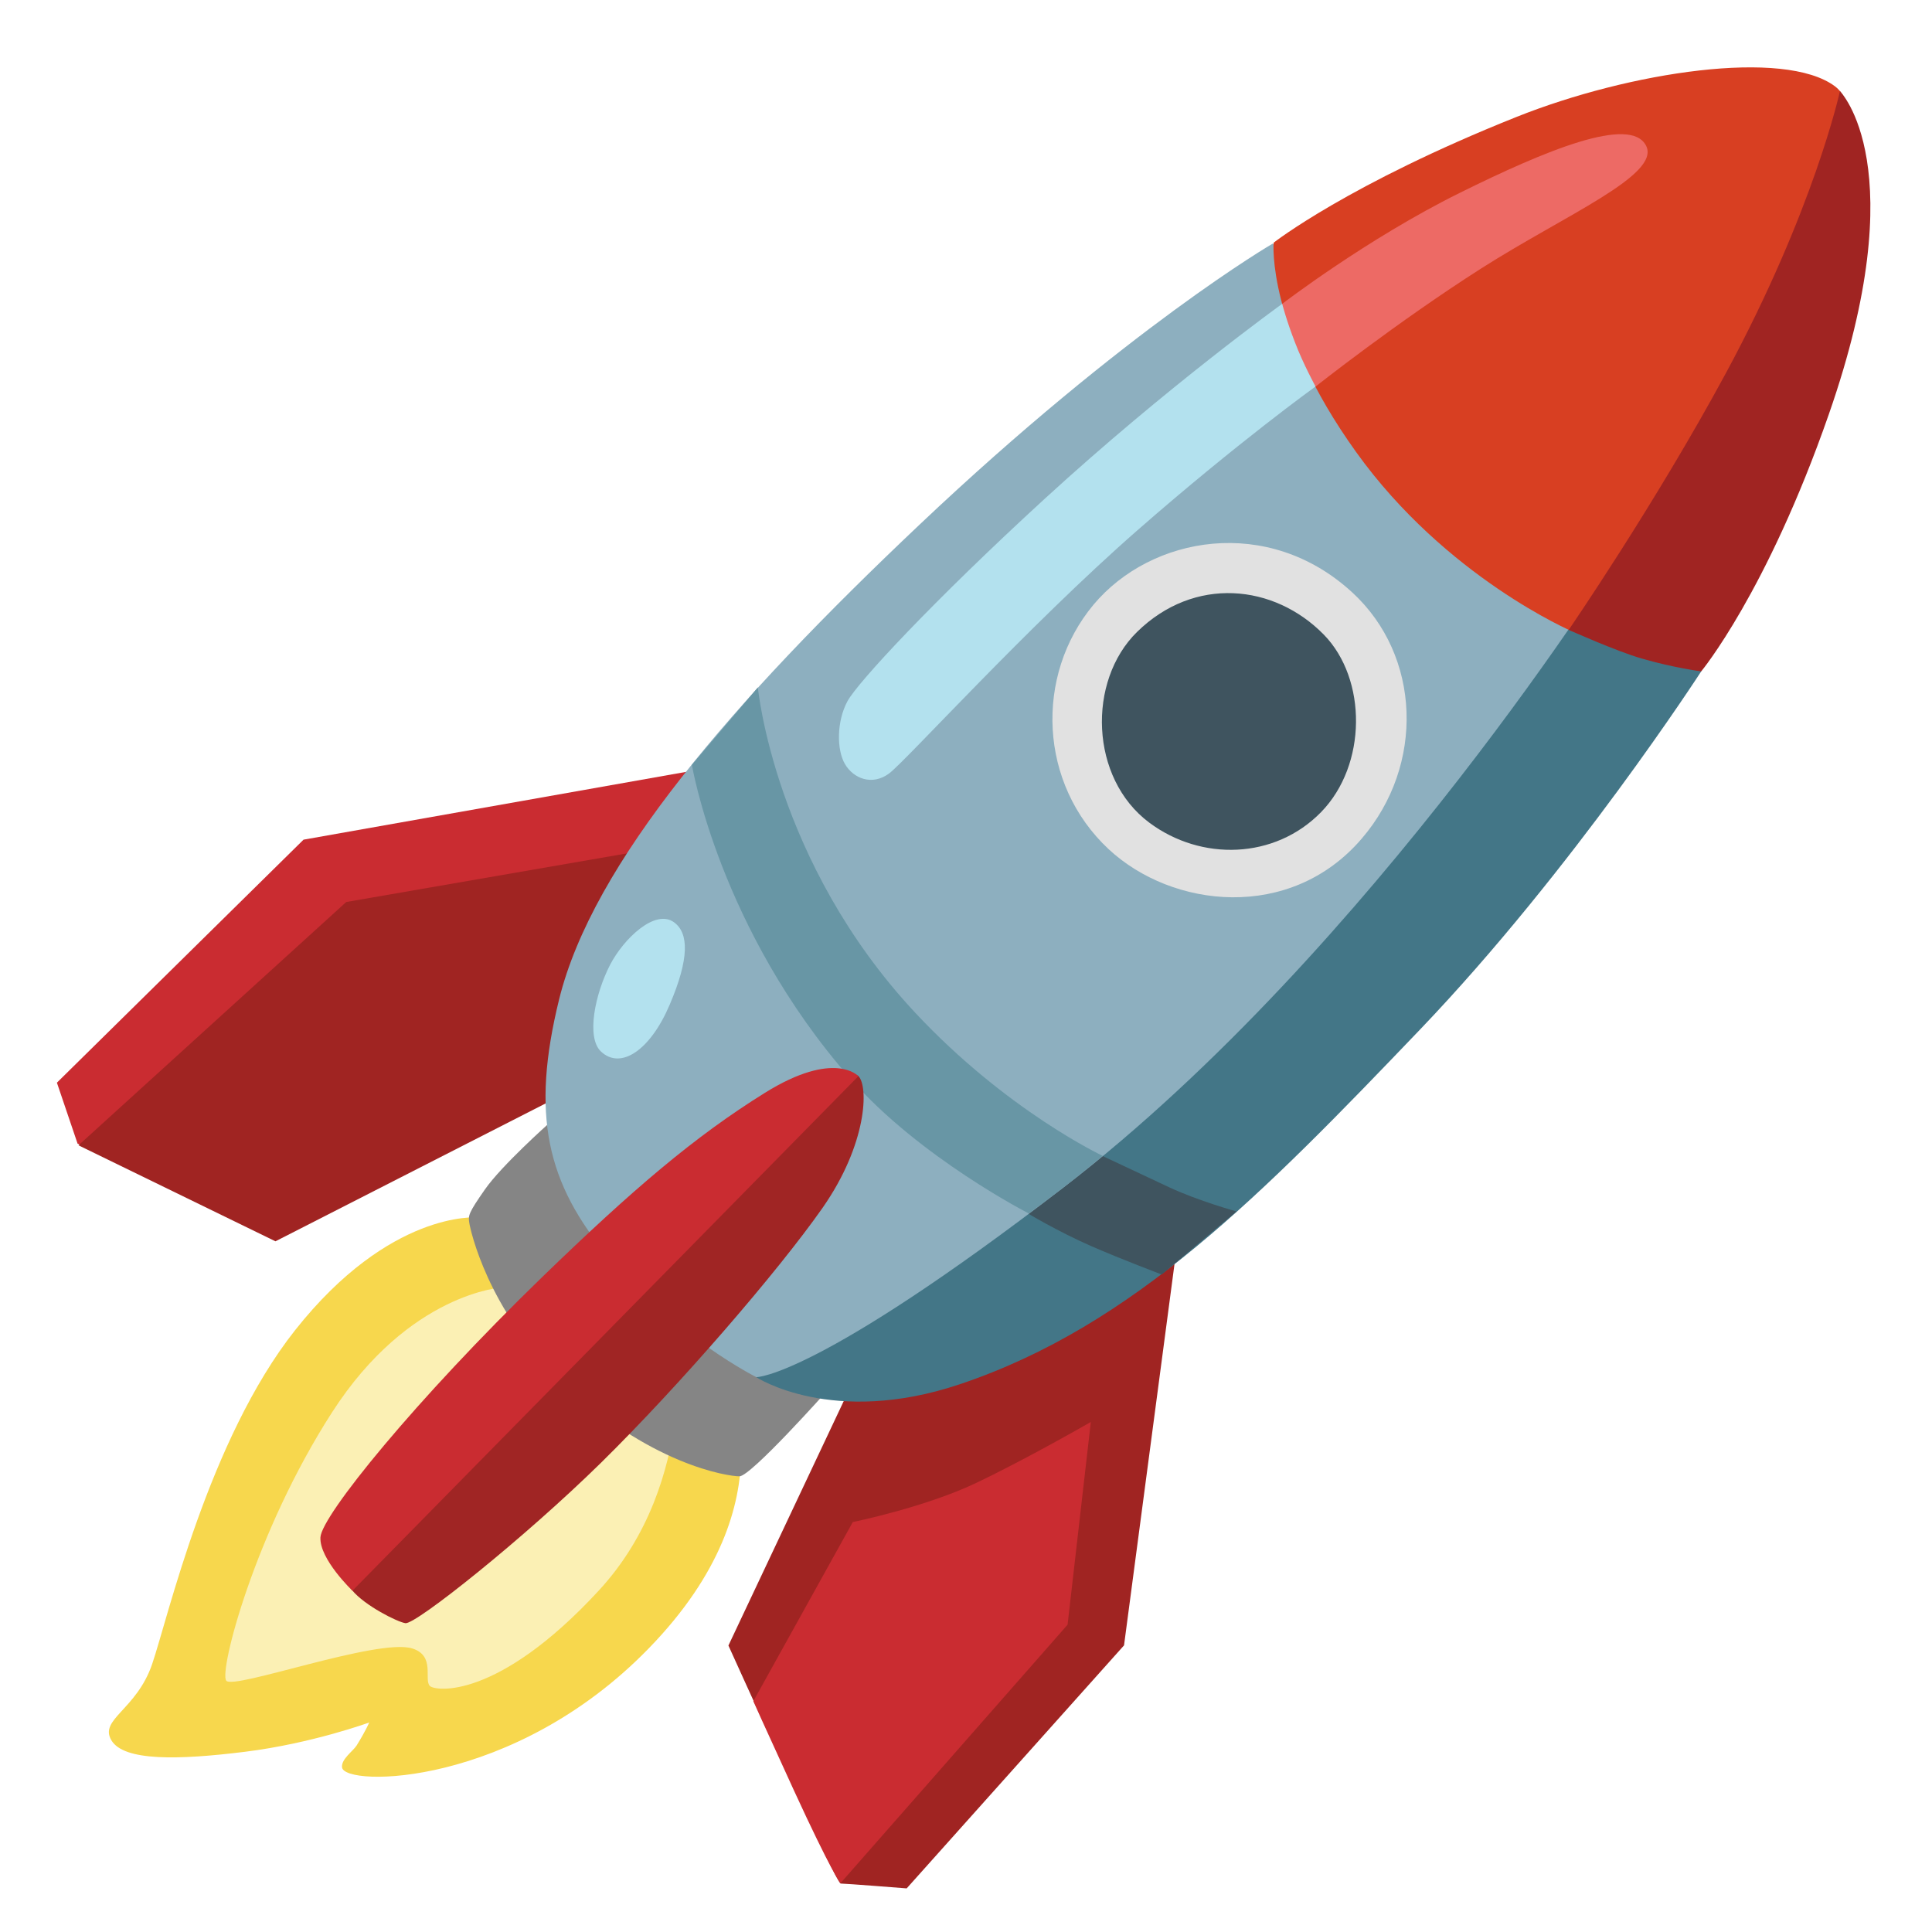
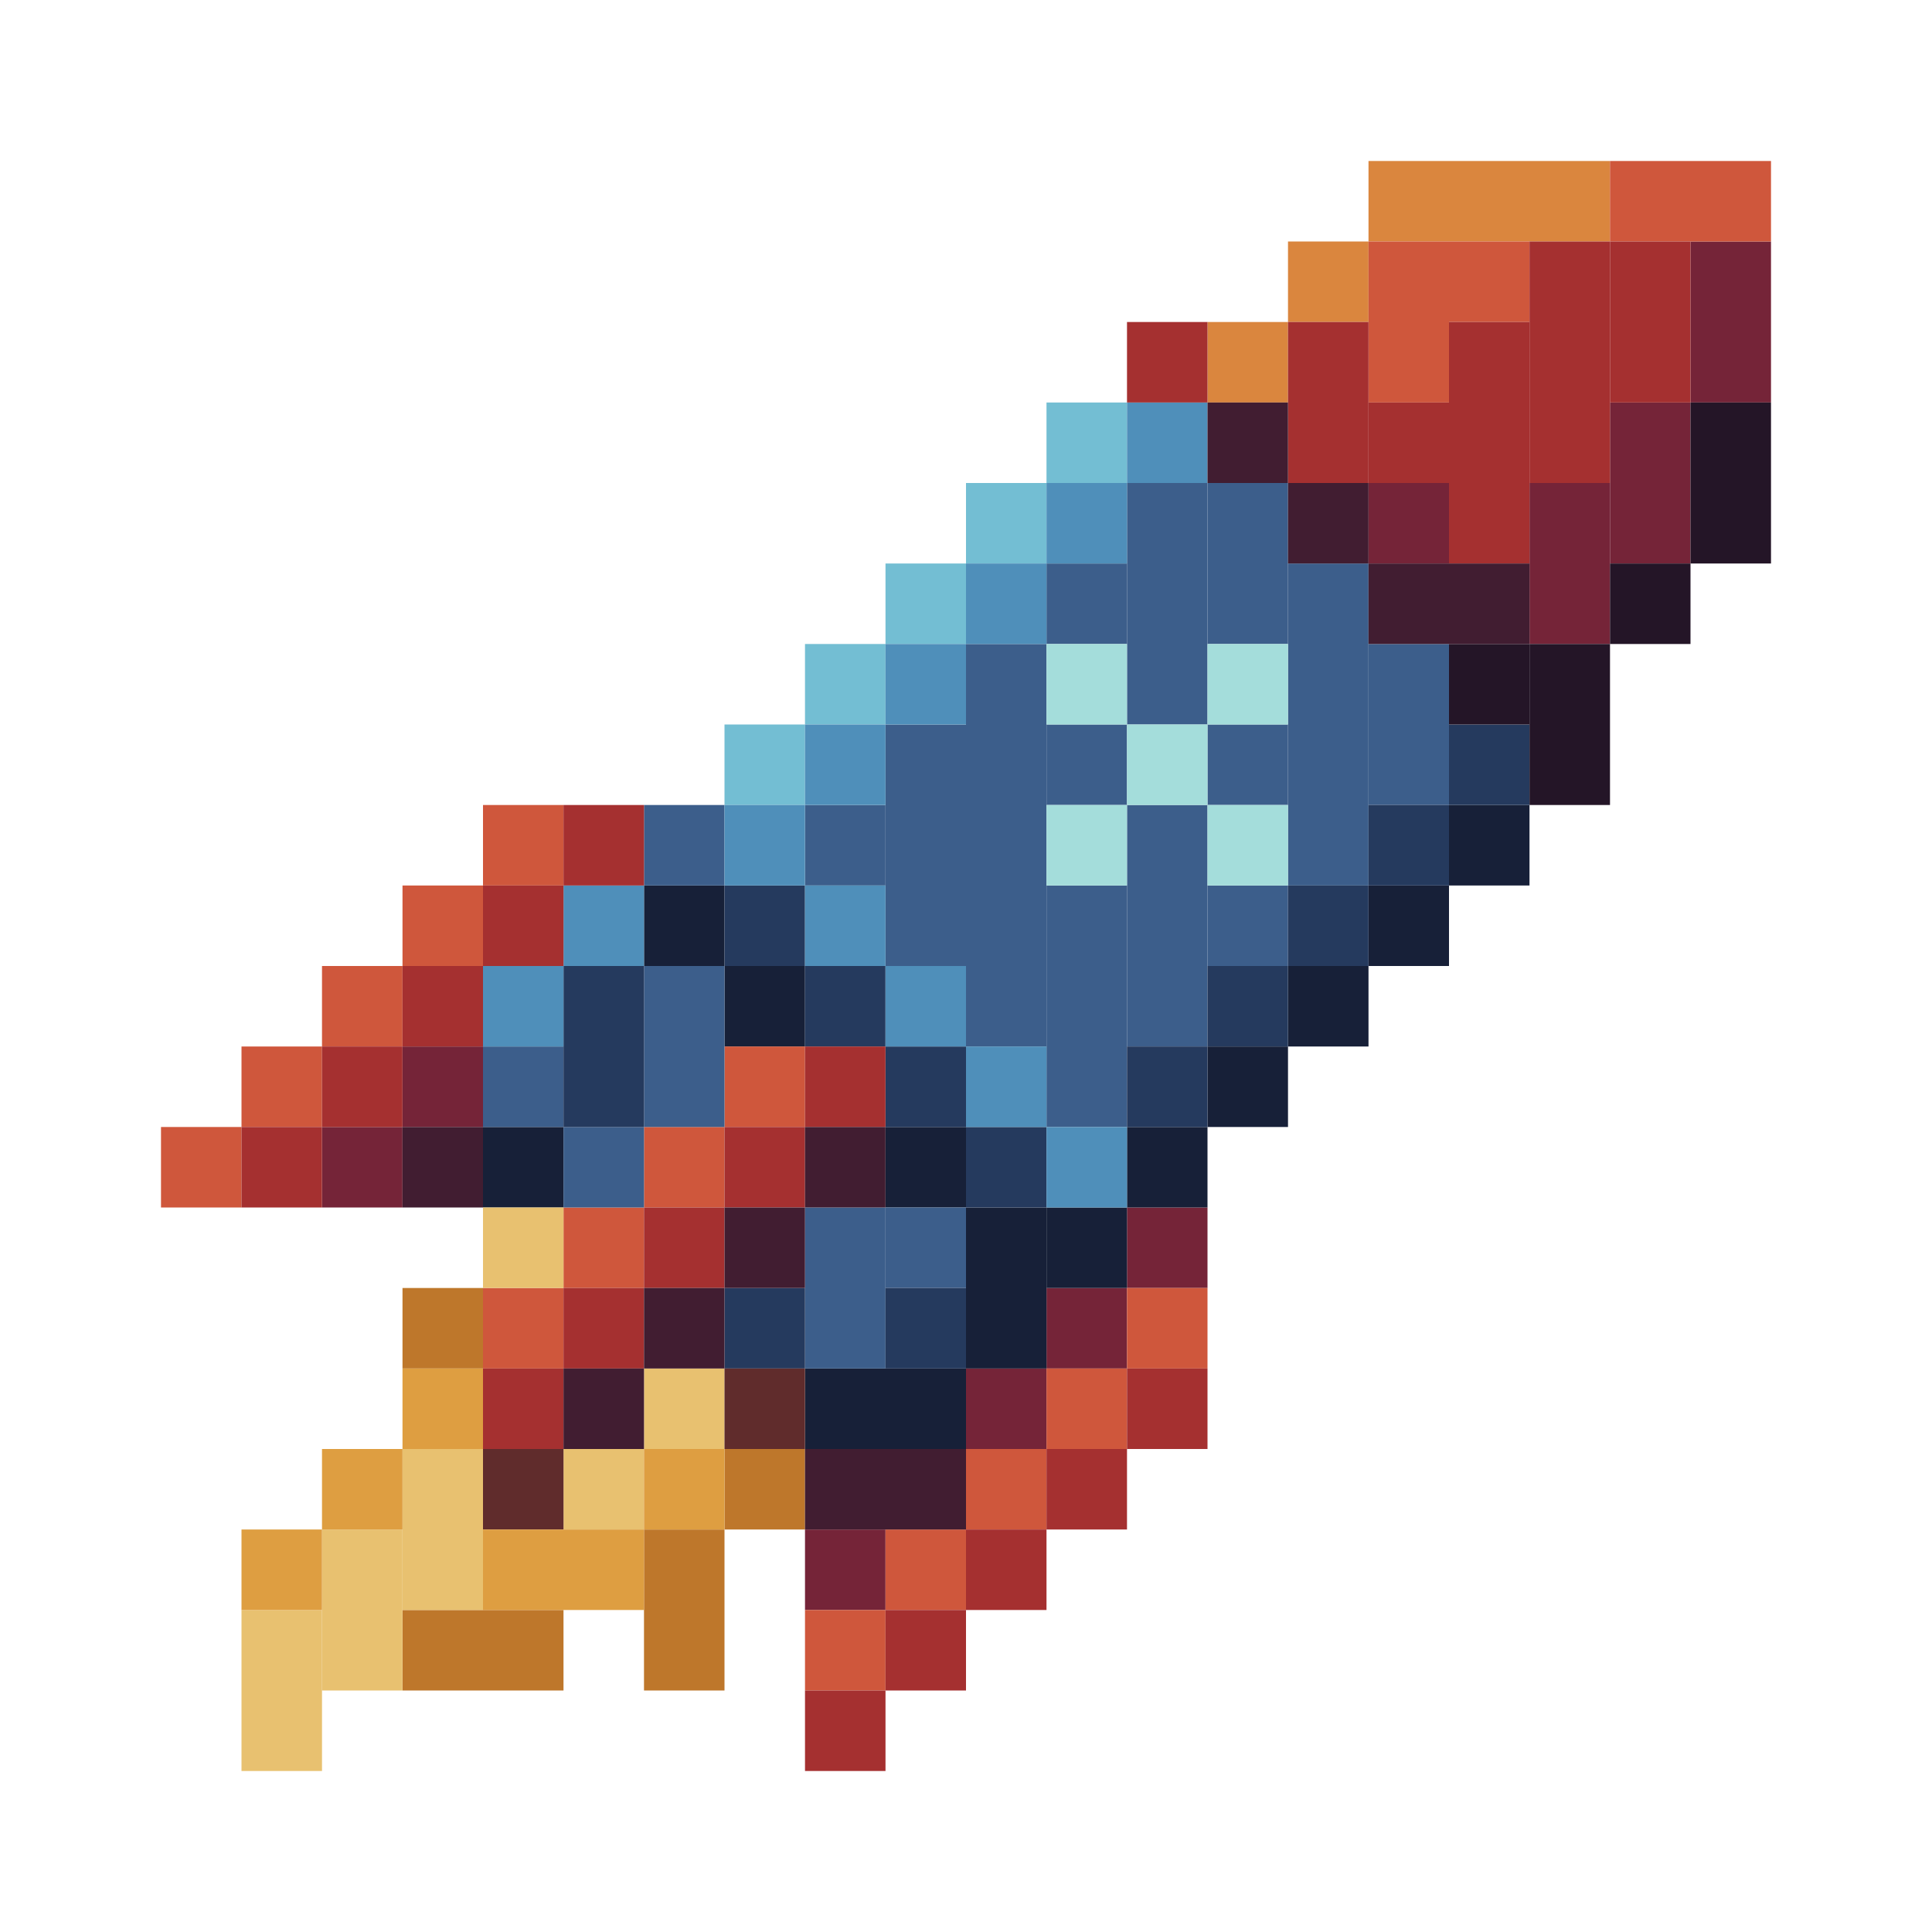
- <svg xmlns="http://www.w3.org/2000/svg" clip-rule="evenodd" fill-rule="evenodd" stroke-linejoin="round" stroke-miterlimit="2" viewBox="0 0 128 128">
-   <g fill-rule="nonzero">
-     <path d="m3.77 71.73 16.34-16.1 27.82-4.93-2.75 14.56-37.61 11.56-2.43-1.05z" fill="#ca2c31" />
-     <path d="m22.94 59.76-17.74 16.12 13.05 6.36 19.81-10.11v-4.77l4.05-10.92z" fill="#a02422" />
-     <path d="m64.92 88.15-8.57 3.72-8.09 17.15s7.12 15.77 7.44 15.77 4.37.32 4.37.32l14.4-16.1 3.64-27.5z" fill="#a02422" />
-     <path d="m56.5 100.84s4.77-.97 8.17-2.59 7.6-4.04 7.6-4.04l-1.54 13.43-15.05 17.13s-.59-.73-3.09-6.17c-1.99-4.34-2.68-5.89-2.68-5.89z" fill="#ca2c31" />
-     <path d="m31.58 80.66s-5.74-.48-12.03 7.47c-5.74 7.26-8.43 19.08-9.47 22.12s-3.53 3.66-2.7 5.05 4.42 1.31 8.85.76 8.23-1.94 8.23-1.94-.19.48-.83 1.52c-.23.37-1.03.9-.97 1.45.14 1.31 11.36 1.34 20.32-7.88 9.68-9.95 4.98-18.11 4.98-18.11z" fill="#f7d74d" />
-     <path d="m33.31 85.29s-6.19.33-11.31 8.28-7.5 17.16-7.01 17.78c.48.62 10.02-2.83 12.31-2.14 1.57.48.76 2.07 1.18 2.49.35.35 4.49.94 11.19-6.32 6.71-7.26 5.12-17.46 5.12-17.46z" fill="#fbf0b4" />
-     <path d="m36.35 74.44s-3.11 2.77-4.22 4.36-1.11 1.73-1.04 2.21 1.22 5.75 6.01 10.37c5.88 5.67 11.13 6.43 11.89 6.43s5.81-5.67 5.81-5.67z" fill="#858585" />
-     <path d="m50.1 91.24s5.04 3.31 13.49.47c11.55-3.88 20.02-12.56 30.51-23.52 10.12-10.58 18.61-23.71 18.61-23.71l-5.95-19.93z" fill="#437687" />
-     <path d="m67.99 80.33 1.39-4.32 3.48.49s2.65 1.25 4.6 2.16 4.46 1.6 4.46 1.6l-4.95 4.18s-2.7-1.02-4.67-1.88c-2.22-.97-4.31-2.23-4.31-2.23z" fill="#3f545f" />
-     <path d="m84.32 16.14s-9.62 5.58-23.41 18.63c-12.43 11.76-21.64 22.4-23.87 31.45-1.86 7.58-.87 12.18 3.36 17.15 4.47 5.26 9.71 7.87 9.71 7.87s3.94.06 20.38-12.59c20.51-15.79 36.94-42.23 36.94-42.23z" fill="#8dafbf" />
-     <path d="m104.18 41.84s-8.37-3.57-14.34-11.9c-5.93-8.27-5.46-13.86-5.46-13.86s4.96-3.89 16.11-8.34c7.5-2.99 17.71-4.52 21.07-2.03s-2.3 14.98-2.3 14.98l-10.31 19.96z" fill="#d83f22" />
-     <path d="m68.17 80.4s-7.23-3.69-11.83-8.94c-8.7-9.91-10.5-20.79-10.5-20.79l4.37-5.13s1.09 11.56 10.42 21.55c6.08 6.51 12.43 9.49 12.43 9.49s-1.27 1.07-2.63 2.11c-.87.67-2.26 1.71-2.26 1.71z" fill="#6896a5" />
-     <path d="m112.71 44.48s4.34-5.23 8.45-17.02c5.74-16.44.74-21.42.74-21.42s-1.69 7.82-7.56 18.69c-4.71 8.71-10.41 17-10.41 17s3.14 1.41 4.84 1.9c2.14.62 3.94.85 3.94.85z" fill="#a02422" />
-     <path d="m39.81 69.66c1.3 1.24 3.27-.06 4.56-3.1 1.3-3.04 1.28-4.74.28-5.46-1.24-.9-3.32 1.07-4.23 2.82-1 1.94-1.59 4.8-.61 5.74z" fill="#b3e1ee" />
-     <path d="m84.95 20.13s-7.61 5.47-15.73 12.91c-7.45 6.83-12.39 12.17-13.07 13.41-.72 1.33-.73 3.21-.17 4.17s1.8 1.46 2.93.62c1.13-.85 9.18-9.75 16.45-16.11 6.65-5.82 11.78-9.51 11.78-9.51s2.08-3.68 1.74-4.52c-.34-.85-3.93-.97-3.93-.97z" fill="#b3e1ee" />
-     <path d="m84.95 20.13s5.62-4.31 11.74-7.34c5.69-2.82 11.35-5.17 12.37-3.13.97 1.94-5.37 4.58-10.95 8.14s-10.95 7.81-10.95 7.81-.82-1.5-1.35-2.89c-.59-1.51-.86-2.59-.86-2.59z" fill="#ed6a65" />
-     <path d="m89.59 39.25c-5.57-5.13-13.32-3.75-17.14.81-3.92 4.7-3.63 11.88 1 16.2 4.21 3.92 12.04 4.81 16.76-.69 4.2-4.88 3.94-12.13-.62-16.32z" fill="#e1e1e1" />
-     <path d="m75.33 41.87c-3.31 3.25-3.13 9.69.81 12.63 3.44 2.57 8.32 2.44 11.38-.69s3.06-8.82.19-11.76c-3.3-3.37-8.59-3.9-12.38-.18z" fill="#3f545f" />
-     <path d="m50 76.89s6.19-6.28 6.87-5.6.59 4.49-2.37 8.73c-2.97 4.24-9.5 11.79-14.67 16.88-5.1 5.01-12.29 10.74-12.97 10.64-.53-.08-2.68-1.15-3.54-2.19-.84-1.03 1.67-5.9 2.68-7.51 1.02-1.61 24-20.95 24-20.95z" fill="#a02524" />
-     <path d="m21.23 101.85c-.08 1.44 2.12 3.54 2.12 3.54l33.52-34.09s-1.57-1.77-6.19 1.1c-4.66 2.9-8.74 6.38-14.76 12.21-8.39 8.14-14.61 15.8-14.69 17.24z" fill="#ca2c31" />
+ <svg xmlns="http://www.w3.org/2000/svg" height="24" viewBox="0 0 24 24" width="24">
+   <g fill="#752438">
+     <path d="m20 5h1v2h-1z" />
+     <path d="m19 6h1v2h-1z" />
+     <path d="m21 3h1v2h-1z" />
+     <path d="m5 13h1v1h-1z" />
+     <path d="m10 19h1v1h-1z" />
+     <path d="m14 15h1v1h-1z" />
+     <path d="m13 16h1v1h-1z" />
+     <path d="m12 17h1v1h-1z" />
+     <path d="m4 14h1v1h-1z" />
+     <path d="m17 6h1v1h-1z" />
+   </g>
+   <g fill="#73bed3">
+     <path d="m11 7h1v1h-1z" />
+     <path d="m12 6h1v1h-1z" />
+     <path d="m13 5h1v1h-1z" />
+     <path d="m9 9h1v1h-1z" />
+     <path d="m10 8h1v1h-1z" />
+   </g>
+   <g fill="#172038">
+     <path d="m9 12h1v1h-1z" />
+     <path d="m16 12h1v1h-1z" />
+     <path d="m12 15h1v2h-1z" />
+     <path d="m15 13h1v1h-1z" />
+     <path d="m13 15h1v1h-1z" />
+     <path d="m8 11h1v1h-1z" />
+     <path d="m17 11h1v1h-1z" />
+     <path d="m10 17h2v1h-2z" />
+     <path d="m6 14h1v1h-1z" />
+     <path d="m11 14h1v1h-1z" />
+     <path d="m14 14h1v1h-1z" />
+     <path d="m18 10h1v1h-1z" />
+   </g>
+   <g fill="#be772b">
+     <path d="m8 19h1v2h-1z" />
+     <path d="m5 20h2v1h-2z" />
+     <path d="m9 18h1v1h-1z" />
+     <path d="m5 16h1v1h-1z" />
+   </g>
+   <g fill="#da863e">
+     <path d="m17 2h3v1h-3z" />
+     <path d="m15 4h1v1h-1z" />
+     <path d="m16 3h1v1h-1z" />
+   </g>
+   <g fill="#cf573c">
+     <path d="m6 10h1v1h-1z" />
+     <path d="m4 12h1v1h-1z" />
+     <path d="m10 20h1v1h-1z" />
+     <path d="m3 13h1v1h-1z" />
+     <path d="m9 13h1v1h-1z" />
+     <path d="m20 2h2v1h-2z" />
+     <path d="m11 19h1v1h-1z" />
+     <path d="m6 16h1v1h-1z" />
+     <path d="m14 16h1v1h-1z" />
+     <path d="m7 15h1v1h-1z" />
+     <path d="m13 17h1v1h-1z" />
+     <path d="m18 3h1v1h-1z" />
+     <path d="m5 11h1v1h-1z" />
+     <path d="m2 14h1v1h-1z" />
+     <path d="m8 14h1v1h-1z" />
+     <path d="m17 3h1v2h-1z" />
+     <path d="m12 18h1v1h-1z" />
+   </g>
+   <g fill="#3c5e8b">
+     <path d="m11 9h1v3h-1z" />
+     <path d="m7 14h1v1h-1z" />
+     <path d="m15 11h1v1h-1z" />
+     <path d="m11 15h1v1h-1z" />
+     <path d="m14 10h1v3h-1z" />
+     <path d="m12 8h1v5h-1z" />
+     <path d="m8 12h1v2h-1z" />
+     <path d="m13 7h1v1h-1z" />
+     <path d="m16 7h1v4h-1z" />
+     <path d="m6 13h1v1h-1z" />
+     <path d="m15 6h1v2h-1z" />
+     <path d="m13 11h1v3h-1z" />
+     <path d="m14 6h1v3h-1z" />
+     <path d="m13 9h1v1h-1z" />
+     <path d="m15 9h1v1h-1z" />
+     <path d="m17 8h1v2h-1z" />
+     <path d="m10 15h1v2h-1z" />
+     <path d="m8 10h1v1h-1z" />
+     <path d="m10 10h1v1h-1z" />
+   </g>
+   <g fill="#253a5e">
+     <path d="m17 10h1v1h-1z" />
+     <path d="m11 13h1v1h-1z" />
+     <path d="m14 13h1v1h-1z" />
+     <path d="m18 9h1v1h-1z" />
+     <path d="m9 16h1v1h-1z" />
+     <path d="m11 16h1v1h-1z" />
+     <path d="m7 12h1v2h-1z" />
+     <path d="m12 14h1v1h-1z" />
+     <path d="m9 11h1v1h-1z" />
+     <path d="m16 11h1v1h-1z" />
+     <path d="m10 12h1v1h-1z" />
+     <path d="m15 12h1v1h-1z" />
+   </g>
+   <g fill="#e8c170">
+     <path d="m8 17h1v1h-1z" />
+     <path d="m6 15h1v1h-1z" />
+     <path d="m4 19h1v2h-1z" />
+     <path d="m5 18h1v2h-1z" />
+     <path d="m3 20h1v2h-1z" />
+     <path d="m7 18h1v1h-1z" />
+   </g>
+   <g fill="#241527">
+     <path d="m20 7h1v1h-1z" />
+     <path d="m18 8h1v1h-1z" />
+     <path d="m19 8h1v2h-1z" />
+     <path d="m21 5h1v2h-1z" />
+   </g>
+   <g fill="#602c2c">
+     <path d="m9 17h1v1h-1z" />
+     <path d="m6 18h1v1h-1z" />
+   </g>
+   <g fill="#4f8fba">
+     <path d="m11 8h1v1h-1z" />
+     <path d="m7 11h1v1h-1z" />
+     <path d="m10 11h1v1h-1z" />
+     <path d="m13 6h1v1h-1z" />
+     <path d="m13 14h1v1h-1z" />
+     <path d="m9 10h1v1h-1z" />
+     <path d="m6 12h1v1h-1z" />
+     <path d="m11 12h1v1h-1z" />
+     <path d="m14 5h1v1h-1z" />
+     <path d="m10 9h1v1h-1z" />
+     <path d="m12 13h1v1h-1z" />
+     <path d="m12 7h1v1h-1z" />
+   </g>
+   <g fill="#a53030">
+     <path d="m19 3h1v3h-1z" />
+     <path d="m6 11h1v1h-1z" />
+     <path d="m6 17h1v1h-1z" />
+     <path d="m14 17h1v1h-1z" />
+     <path d="m13 18h1v1h-1z" />
+     <path d="m20 3h1v2h-1z" />
+     <path d="m3 14h1v1h-1z" />
+     <path d="m9 14h1v1h-1z" />
+     <path d="m12 19h1v1h-1z" />
+     <path d="m8 15h1v1h-1z" />
+     <path d="m7 16h1v1h-1z" />
+     <path d="m4 13h1v1h-1z" />
+     <path d="m10 13h1v1h-1z" />
+     <path d="m18 4h1v3h-1z" />
+     <path d="m7 10h1v1h-1z" />
+     <path d="m16 4h1v2h-1z" />
+     <path d="m11 20h1v1h-1z" />
+     <path d="m17 5h1v1h-1z" />
+     <path d="m5 12h1v1h-1z" />
+     <path d="m10 21h1v1h-1z" />
+     <path d="m14 4h1v1h-1z" />
+   </g>
+   <g fill="#411d31">
+     <path d="m15 5h1v1h-1z" />
+     <path d="m8 16h1v1h-1z" />
+     <path d="m9 15h1v1h-1z" />
+     <path d="m17 7h2v1h-2z" />
+     <path d="m16 6h1v1h-1z" />
+     <path d="m5 14h1v1h-1z" />
+     <path d="m10 14h1v1h-1z" />
+     <path d="m10 18h2v1h-2z" />
+     <path d="m7 17h1v1h-1z" />
+   </g>
+   <g fill="#a4dddb">
+     <path d="m13 10h1v1h-1z" />
+     <path d="m15 10h1v1h-1z" />
+     <path d="m13 8h1v1h-1z" />
+     <path d="m15 8h1v1h-1z" />
+     <path d="m14 9h1v1h-1z" />
+   </g>
+   <g fill="#de9e41">
+     <path d="m4 18h1v1h-1z" />
+     <path d="m8 18h1v1h-1z" />
+     <path d="m5 17h1v1h-1z" />
+     <path d="m3 19h1v1h-1z" />
+     <path d="m6 19h2v1h-2z" />
  </g>
</svg>
